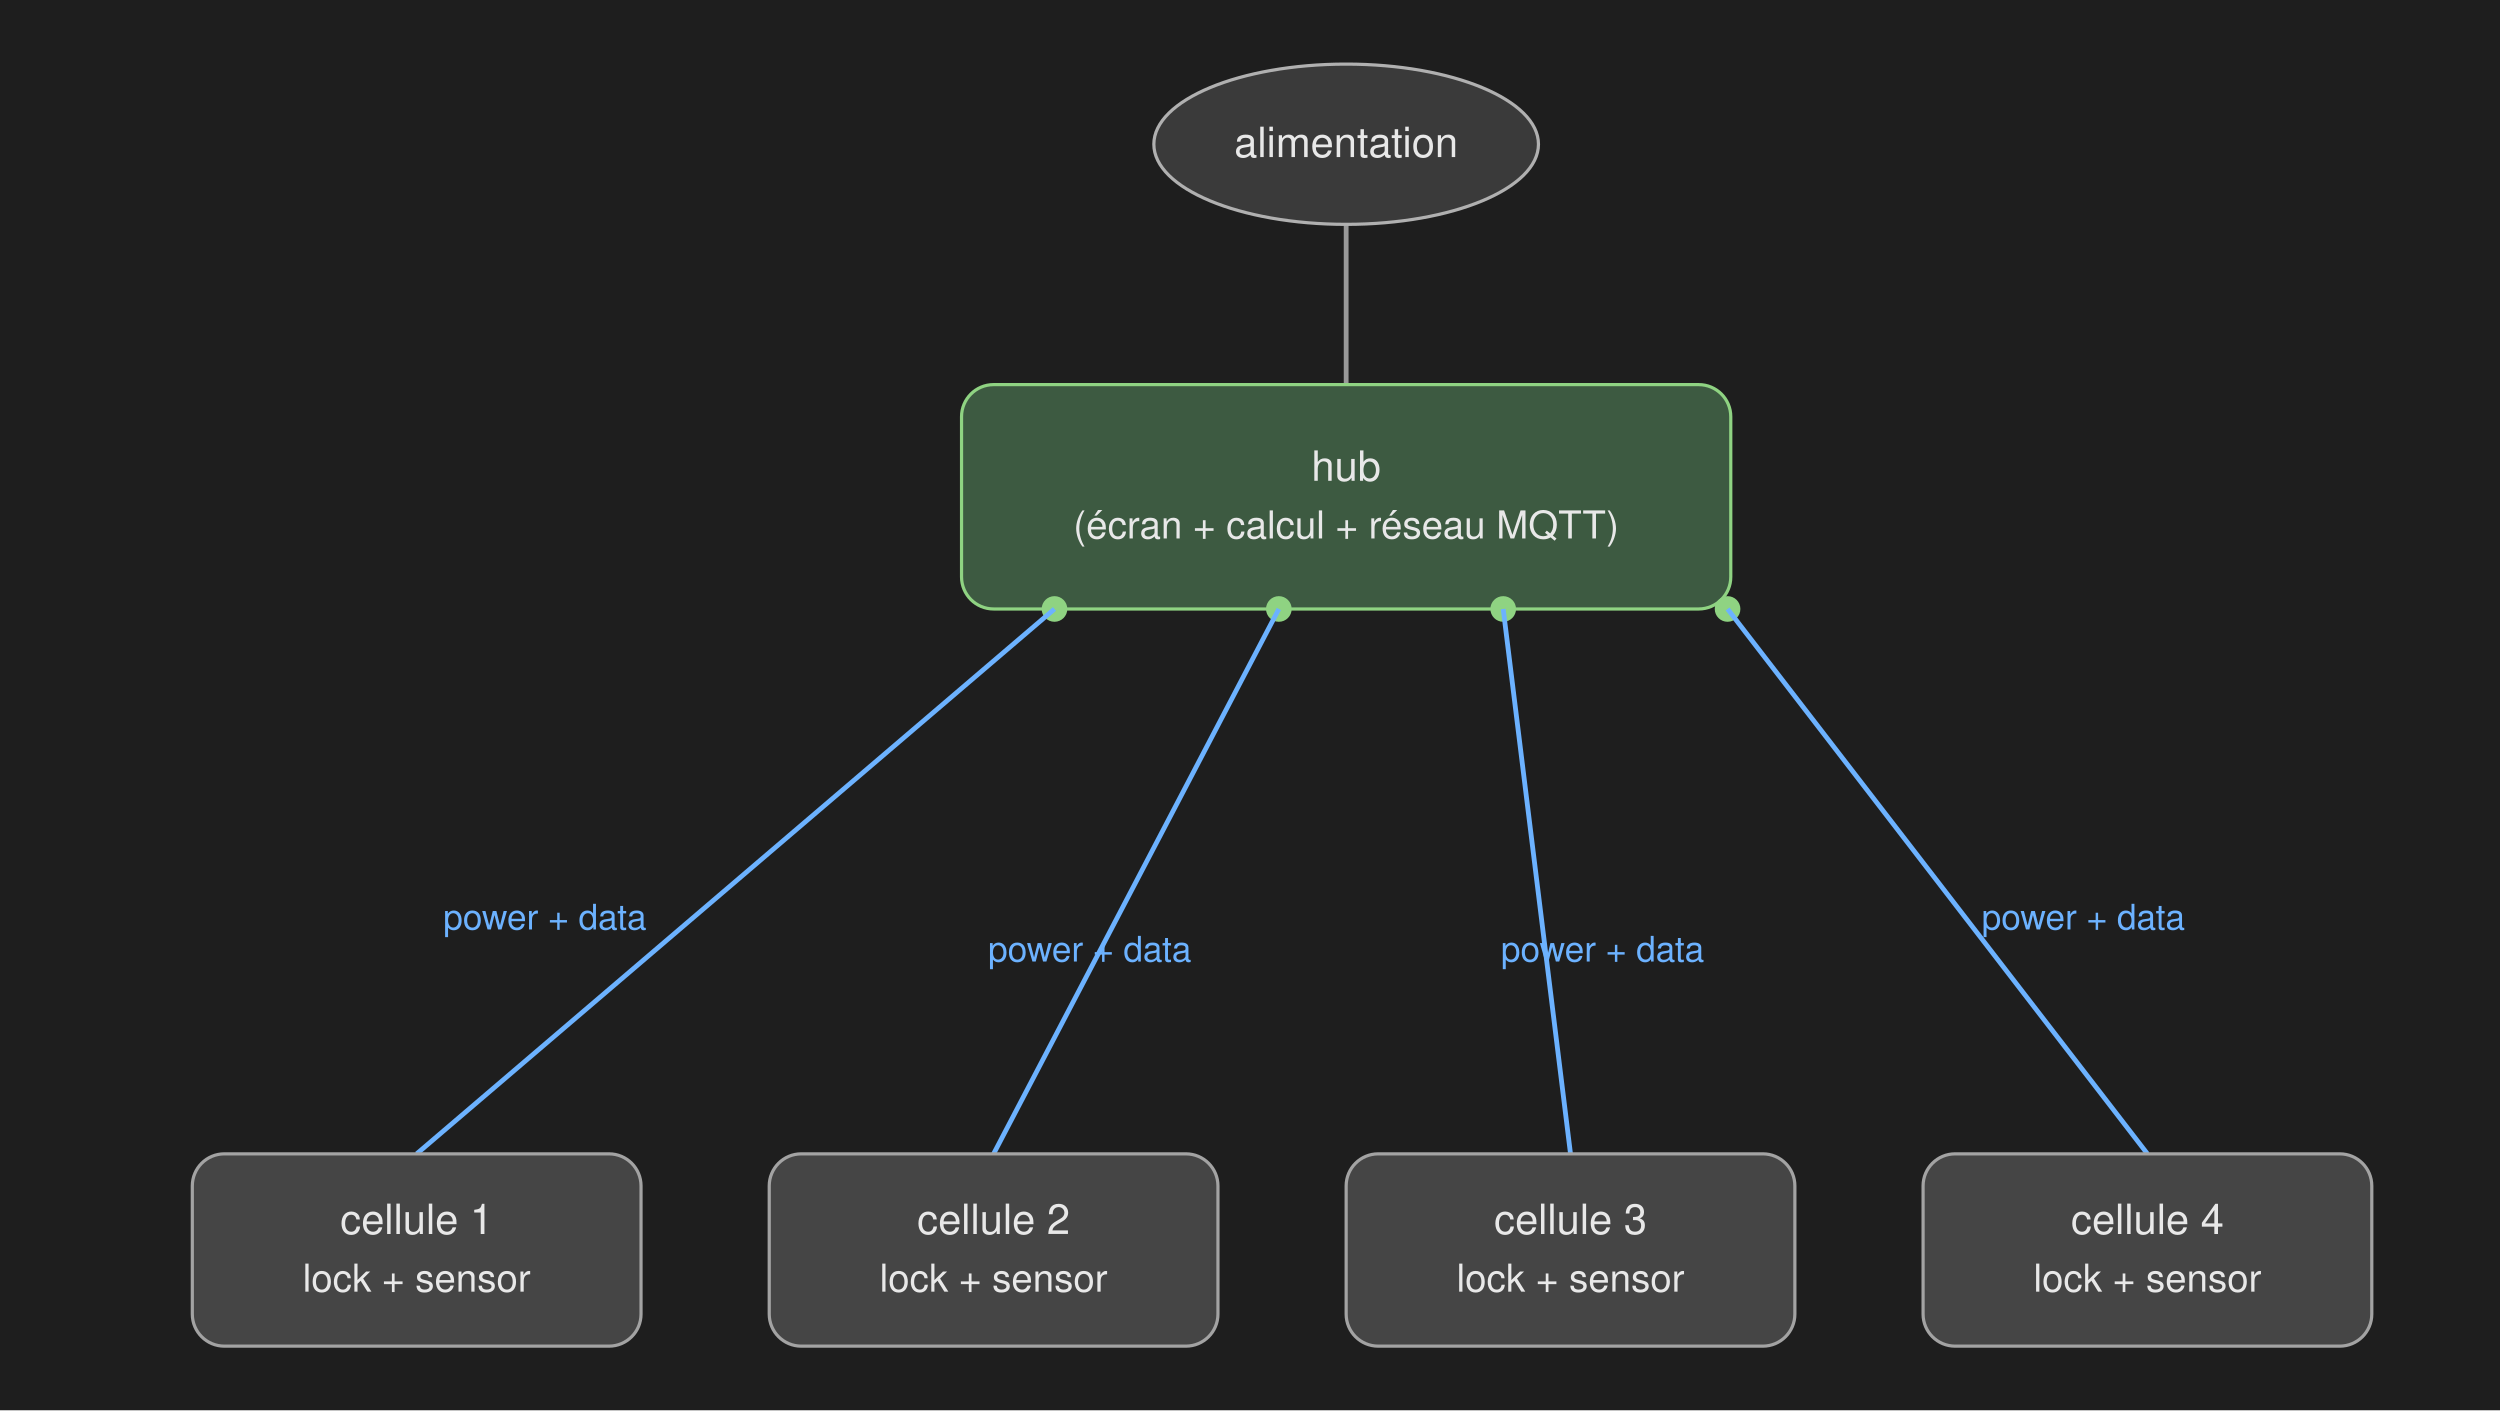
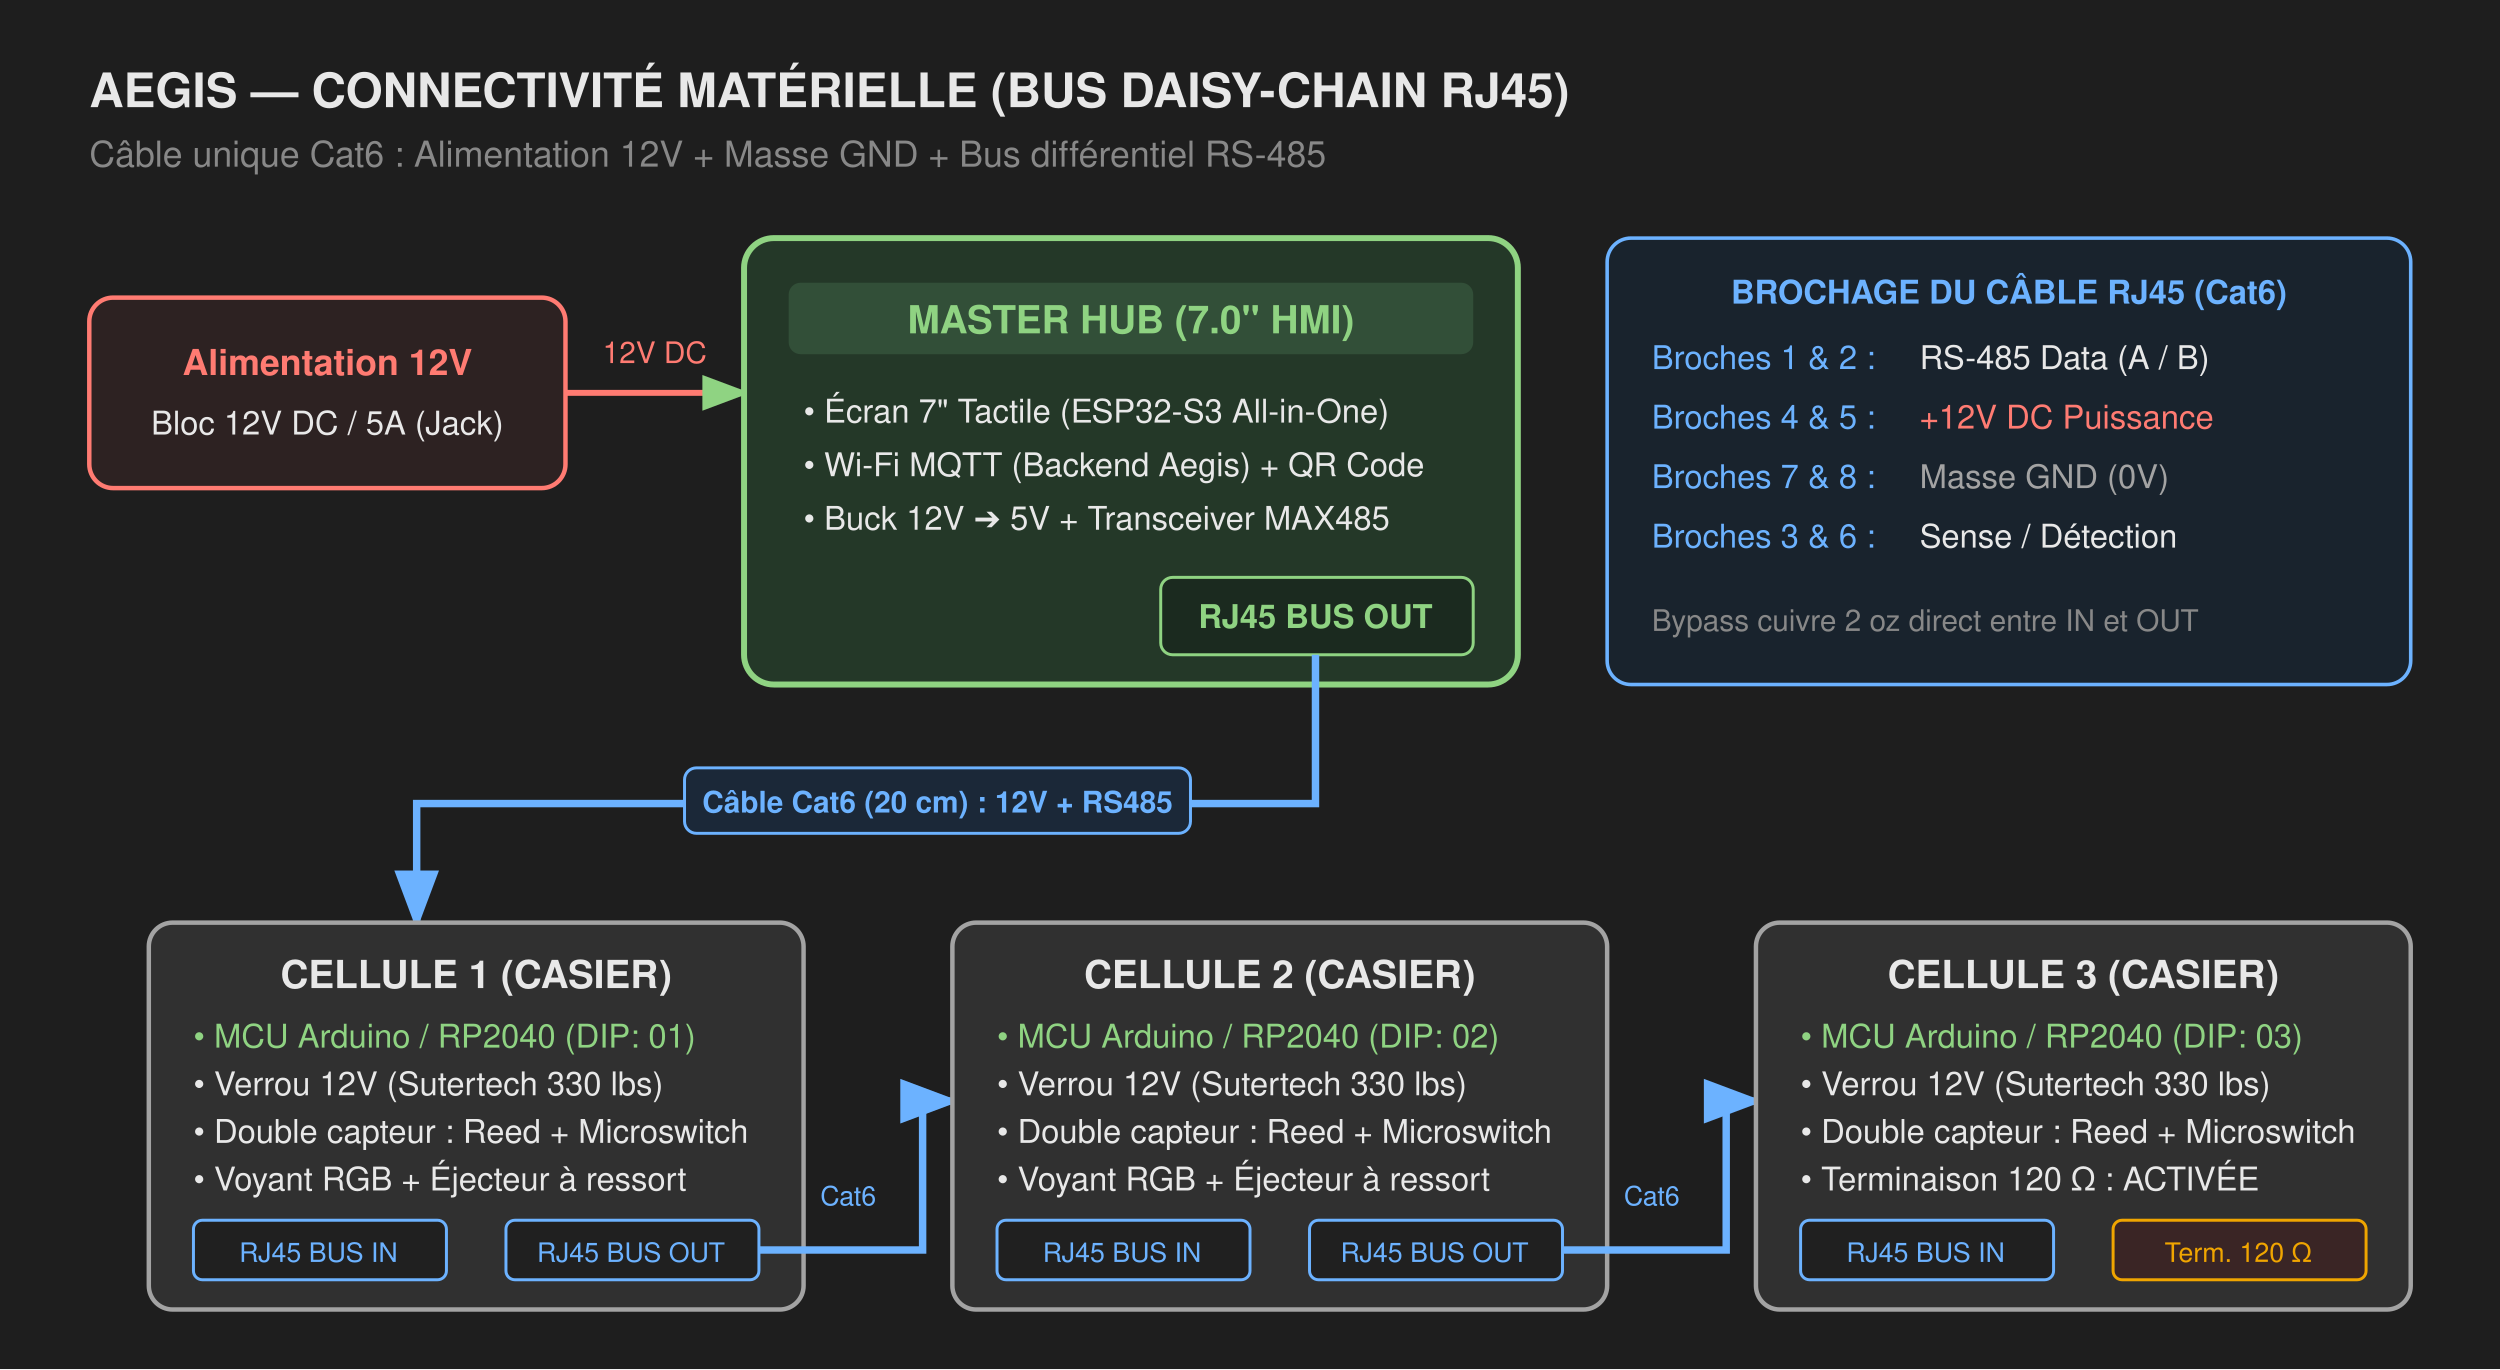
- <svg xmlns="http://www.w3.org/2000/svg" width="780" height="440" viewBox="0 0 780 440" font-family="Helvetica, Arial, sans-serif">
-   <rect width="780" height="440" fill="#1e1e1e" />
-   <line x1="420" y1="70" x2="420" y2="120" stroke="#999999" stroke-width="1.5" />
-   <ellipse cx="420" cy="45" rx="60" ry="25" fill="#3a3a3a" stroke="#b0b0b0" />
-   <text x="420" y="49" text-anchor="middle" font-size="13" fill="#e8e8e8">alimentation</text>
-   <rect x="300" y="120" width="240" height="70" rx="10" fill="#3d5a41" stroke="#8fd382" />
-   <text x="420" y="150" text-anchor="middle" font-size="13" fill="#e8e8e8">hub</text>
-   <text x="420" y="168" text-anchor="middle" font-size="12" fill="#e8e8e8">(écran + calcul + réseau MQTT)</text>
-   <circle cx="329" cy="190" r="4" fill="#8fd382" />
-   <circle cx="399" cy="190" r="4" fill="#8fd382" />
-   <circle cx="469" cy="190" r="4" fill="#8fd382" />
-   <circle cx="539" cy="190" r="4" fill="#8fd382" />
-   <line x1="329" y1="190" x2="130" y2="360" stroke="#6cb2ff" stroke-width="1.5" />
-   <line x1="399" y1="190" x2="310" y2="360" stroke="#6cb2ff" stroke-width="1.5" />
-   <line x1="469" y1="190" x2="490" y2="360" stroke="#6cb2ff" stroke-width="1.5" />
-   <line x1="539" y1="190" x2="670" y2="360" stroke="#6cb2ff" stroke-width="1.5" />
-   <text x="170" y="290" text-anchor="middle" font-size="11" fill="#6cb2ff">power + data</text>
-   <text x="340" y="300" text-anchor="middle" font-size="11" fill="#6cb2ff">power + data</text>
-   <text x="500" y="300" text-anchor="middle" font-size="11" fill="#6cb2ff">power + data</text>
-   <text x="650" y="290" text-anchor="middle" font-size="11" fill="#6cb2ff">power + data</text>
-   <rect x="60" y="360" width="140" height="60" rx="10" fill="#454545" stroke="#a3a3a3" />
-   <text x="130" y="385" text-anchor="middle" font-size="13" fill="#e8e8e8">cellule 1</text>
-   <text x="130" y="403" text-anchor="middle" font-size="12" fill="#e8e8e8">lock + sensor</text>
-   <rect x="240" y="360" width="140" height="60" rx="10" fill="#454545" stroke="#a3a3a3" />
-   <text x="310" y="385" text-anchor="middle" font-size="13" fill="#e8e8e8">cellule 2</text>
-   <text x="310" y="403" text-anchor="middle" font-size="12" fill="#e8e8e8">lock + sensor</text>
-   <rect x="420" y="360" width="140" height="60" rx="10" fill="#454545" stroke="#a3a3a3" />
-   <text x="490" y="385" text-anchor="middle" font-size="13" fill="#e8e8e8">cellule 3</text>
-   <text x="490" y="403" text-anchor="middle" font-size="12" fill="#e8e8e8">lock + sensor</text>
-   <rect x="600" y="360" width="140" height="60" rx="10" fill="#454545" stroke="#a3a3a3" />
-   <text x="670" y="385" text-anchor="middle" font-size="13" fill="#e8e8e8">cellule 4</text>
-   <text x="670" y="403" text-anchor="middle" font-size="12" fill="#e8e8e8">lock + sensor</text>
+ <svg xmlns="http://www.w3.org/2000/svg" width="840" height="460" viewBox="0 0 840 460" font-family="Helvetica, Arial, sans-serif">
+   <rect width="840" height="460" fill="#1e1e1e" />
+   <defs>
+     <marker id="arrBlue" markerWidth="8" markerHeight="6" refX="7" refY="3" orient="auto">
+       <polygon points="0 0, 8 3, 0 6" fill="#6cb2ff" />
+     </marker>
+     <marker id="arrGreen" markerWidth="8" markerHeight="6" refX="7" refY="3" orient="auto">
+       <polygon points="0 0, 8 3, 0 6" fill="#8fd382" />
+     </marker>
+   </defs>
+   <text x="30" y="36" font-size="16" font-weight="bold" fill="#e8e8e8">AEGIS — CONNECTIVITÉ MATÉRIELLE (BUS DAISY-CHAIN RJ45)</text>
+   <text x="30" y="56" font-size="12" fill="#888888">Câble unique Cat6 : Alimentation 12V + Masse GND + Bus différentiel RS-485</text>
+   <rect x="30" y="100" width="160" height="64" rx="8" fill="#2d2222" stroke="#ff7b72" stroke-width="1.5" />
+   <text x="110" y="126" text-anchor="middle" font-size="12" font-weight="bold" fill="#ff7b72">Alimentation 12V</text>
+   <text x="110" y="146" text-anchor="middle" font-size="11" fill="#e8e8e8">Bloc 12V DC / 5A (Jack)</text>
+   <line x1="190" y1="132" x2="250" y2="132" stroke="#ff7b72" stroke-width="2" marker-end="url(#arrGreen)" />
+   <text x="220" y="122" text-anchor="middle" font-size="10" fill="#ff7b72">12V DC</text>
+   <rect x="250" y="80" width="260" height="150" rx="10" fill="#243828" stroke="#8fd382" stroke-width="2" />
+   <rect x="265" y="95" width="230" height="24" rx="4" fill="#324f38" />
+   <text x="380" y="112" text-anchor="middle" font-size="13" font-weight="bold" fill="#8fd382">MASTER HUB (7.0" HMI)</text>
+   <text x="270" y="142" font-size="11" fill="#e8e8e8">• Écran 7" Tactile (ESP32-S3 All-in-One)</text>
+   <text x="270" y="160" font-size="11" fill="#e8e8e8">• Wi-Fi MQTT (Backend Aegis) + QR Code</text>
+   <text x="270" y="178" font-size="11" fill="#e8e8e8">• Buck 12V ➔ 5V + Transceiver MAX485</text>
+   <rect x="390" y="194" width="105" height="26" rx="4" fill="#1b2a1f" stroke="#8fd382" />
+   <text x="442" y="211" text-anchor="middle" font-size="11" font-weight="bold" fill="#8fd382">RJ45 BUS OUT</text>
+   <path d="M 442 220 L 442 270 L 140 270 L 140 310" fill="none" stroke="#6cb2ff" stroke-width="2.5" marker-end="url(#arrBlue)" />
+   <rect x="230" y="258" width="170" height="22" rx="4" fill="#1b2838" stroke="#6cb2ff" />
+   <text x="315" y="273" text-anchor="middle" font-size="10" font-weight="bold" fill="#6cb2ff">Câble Cat6 (20 cm) : 12V + RS485</text>
+   <rect x="50" y="310" width="220" height="130" rx="8" fill="#303030" stroke="#a3a3a3" stroke-width="1.5" />
+   <text x="160" y="332" text-anchor="middle" font-size="13" font-weight="bold" fill="#e8e8e8">CELLULE 1 (CASIER)</text>
+   <text x="65" y="352" font-size="11" fill="#8fd382">• MCU Arduino / RP2040 (DIP: 01)</text>
+   <text x="65" y="368" font-size="11" fill="#e8e8e8">• Verrou 12V (Sutertech 330 lbs)</text>
+   <text x="65" y="384" font-size="11" fill="#e8e8e8">• Double capteur : Reed + Microswitch</text>
+   <text x="65" y="400" font-size="11" fill="#e8e8e8">• Voyant RGB + Éjecteur à ressort</text>
+   <rect x="65" y="410" width="85" height="20" rx="3" fill="#202020" stroke="#6cb2ff" />
+   <text x="107" y="424" text-anchor="middle" font-size="9" fill="#6cb2ff">RJ45 BUS IN</text>
+   <rect x="170" y="410" width="85" height="20" rx="3" fill="#202020" stroke="#6cb2ff" />
+   <text x="212" y="424" text-anchor="middle" font-size="9" fill="#6cb2ff">RJ45 BUS OUT</text>
+   <path d="M 255 420 L 310 420 L 310 370 L 320 370" fill="none" stroke="#6cb2ff" stroke-width="2.5" marker-end="url(#arrBlue)" />
+   <text x="285" y="405" text-anchor="middle" font-size="9" fill="#6cb2ff">Cat6</text>
+   <rect x="320" y="310" width="220" height="130" rx="8" fill="#303030" stroke="#a3a3a3" stroke-width="1.5" />
+   <text x="430" y="332" text-anchor="middle" font-size="13" font-weight="bold" fill="#e8e8e8">CELLULE 2 (CASIER)</text>
+   <text x="335" y="352" font-size="11" fill="#8fd382">• MCU Arduino / RP2040 (DIP: 02)</text>
+   <text x="335" y="368" font-size="11" fill="#e8e8e8">• Verrou 12V (Sutertech 330 lbs)</text>
+   <text x="335" y="384" font-size="11" fill="#e8e8e8">• Double capteur : Reed + Microswitch</text>
+   <text x="335" y="400" font-size="11" fill="#e8e8e8">• Voyant RGB + Éjecteur à ressort</text>
+   <rect x="335" y="410" width="85" height="20" rx="3" fill="#202020" stroke="#6cb2ff" />
+   <text x="377" y="424" text-anchor="middle" font-size="9" fill="#6cb2ff">RJ45 BUS IN</text>
+   <rect x="440" y="410" width="85" height="20" rx="3" fill="#202020" stroke="#6cb2ff" />
+   <text x="482" y="424" text-anchor="middle" font-size="9" fill="#6cb2ff">RJ45 BUS OUT</text>
+   <path d="M 525 420 L 580 420 L 580 370 L 590 370" fill="none" stroke="#6cb2ff" stroke-width="2.5" marker-end="url(#arrBlue)" />
+   <text x="555" y="405" text-anchor="middle" font-size="9" fill="#6cb2ff">Cat6</text>
+   <rect x="590" y="310" width="220" height="130" rx="8" fill="#303030" stroke="#a3a3a3" stroke-width="1.5" />
+   <text x="700" y="332" text-anchor="middle" font-size="13" font-weight="bold" fill="#e8e8e8">CELLULE 3 (CASIER)</text>
+   <text x="605" y="352" font-size="11" fill="#8fd382">• MCU Arduino / RP2040 (DIP: 03)</text>
+   <text x="605" y="368" font-size="11" fill="#e8e8e8">• Verrou 12V (Sutertech 330 lbs)</text>
+   <text x="605" y="384" font-size="11" fill="#e8e8e8">• Double capteur : Reed + Microswitch</text>
+   <text x="605" y="400" font-size="11" fill="#e8e8e8">• Terminaison 120 Ω : ACTIVÉE</text>
+   <rect x="605" y="410" width="85" height="20" rx="3" fill="#202020" stroke="#6cb2ff" />
+   <text x="647" y="424" text-anchor="middle" font-size="9" fill="#6cb2ff">RJ45 BUS IN</text>
+   <rect x="710" y="410" width="85" height="20" rx="3" fill="#3a2525" stroke="#f0a500" />
+   <text x="752" y="424" text-anchor="middle" font-size="9" fill="#f0a500">Term. 120 Ω</text>
+   <rect x="540" y="80" width="270" height="150" rx="8" fill="#19232d" stroke="#6cb2ff" stroke-width="1.2" />
+   <text x="675" y="102" text-anchor="middle" font-size="11" font-weight="bold" fill="#6cb2ff">BROCHAGE DU CÂBLE RJ45 (Cat6)</text>
+   <text x="555" y="124" font-size="11" fill="#6cb2ff">Broches 1 &amp; 2 :</text>
+   <text x="645" y="124" font-size="11" fill="#e8e8e8">RS-485 Data (A / B)</text>
+   <text x="555" y="144" font-size="11" fill="#6cb2ff">Broches 4 &amp; 5 :</text>
+   <text x="645" y="144" font-size="11" fill="#ff7b72">+12V DC Puissance</text>
+   <text x="555" y="164" font-size="11" fill="#6cb2ff">Broches 7 &amp; 8 :</text>
+   <text x="645" y="164" font-size="11" fill="#a3a3a3">Masse GND (0V)</text>
+   <text x="555" y="184" font-size="11" fill="#6cb2ff">Broches 3 &amp; 6 :</text>
+   <text x="645" y="184" font-size="11" fill="#e8e8e8">Sense / Détection</text>
+   <text x="555" y="212" font-size="10" fill="#888888">Bypass cuivre 2 oz direct entre IN et OUT</text>
</svg>
